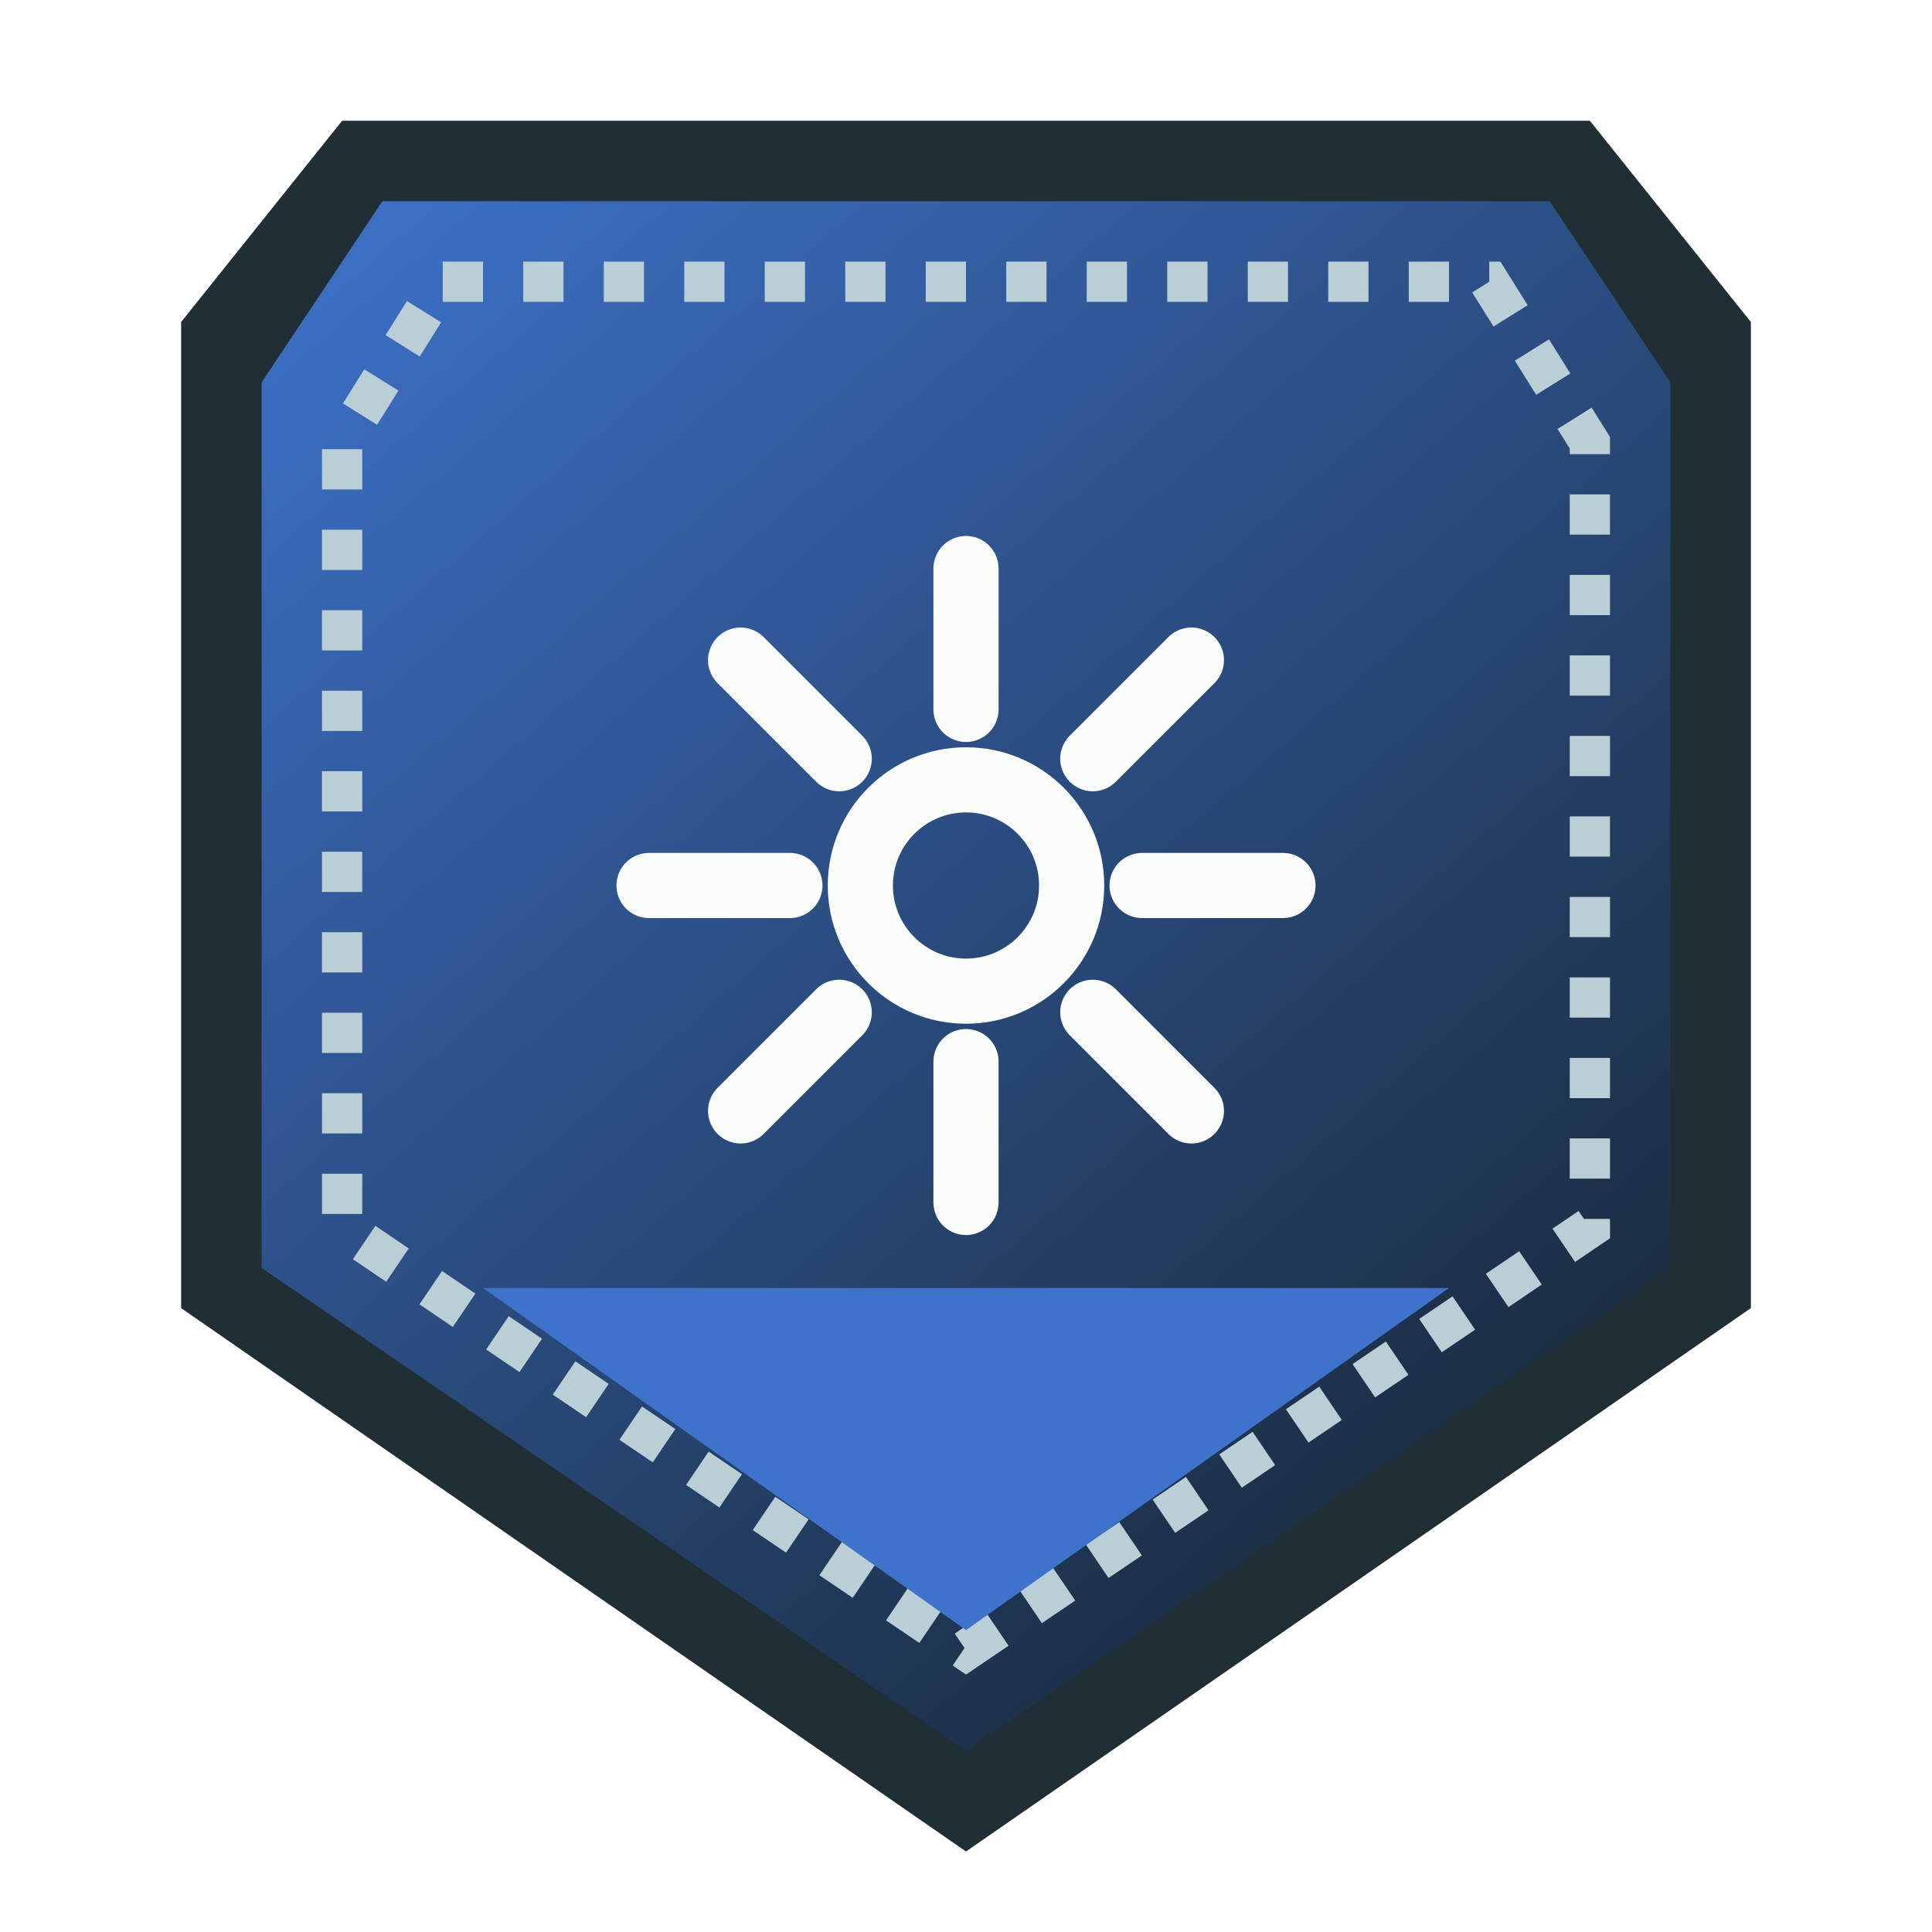
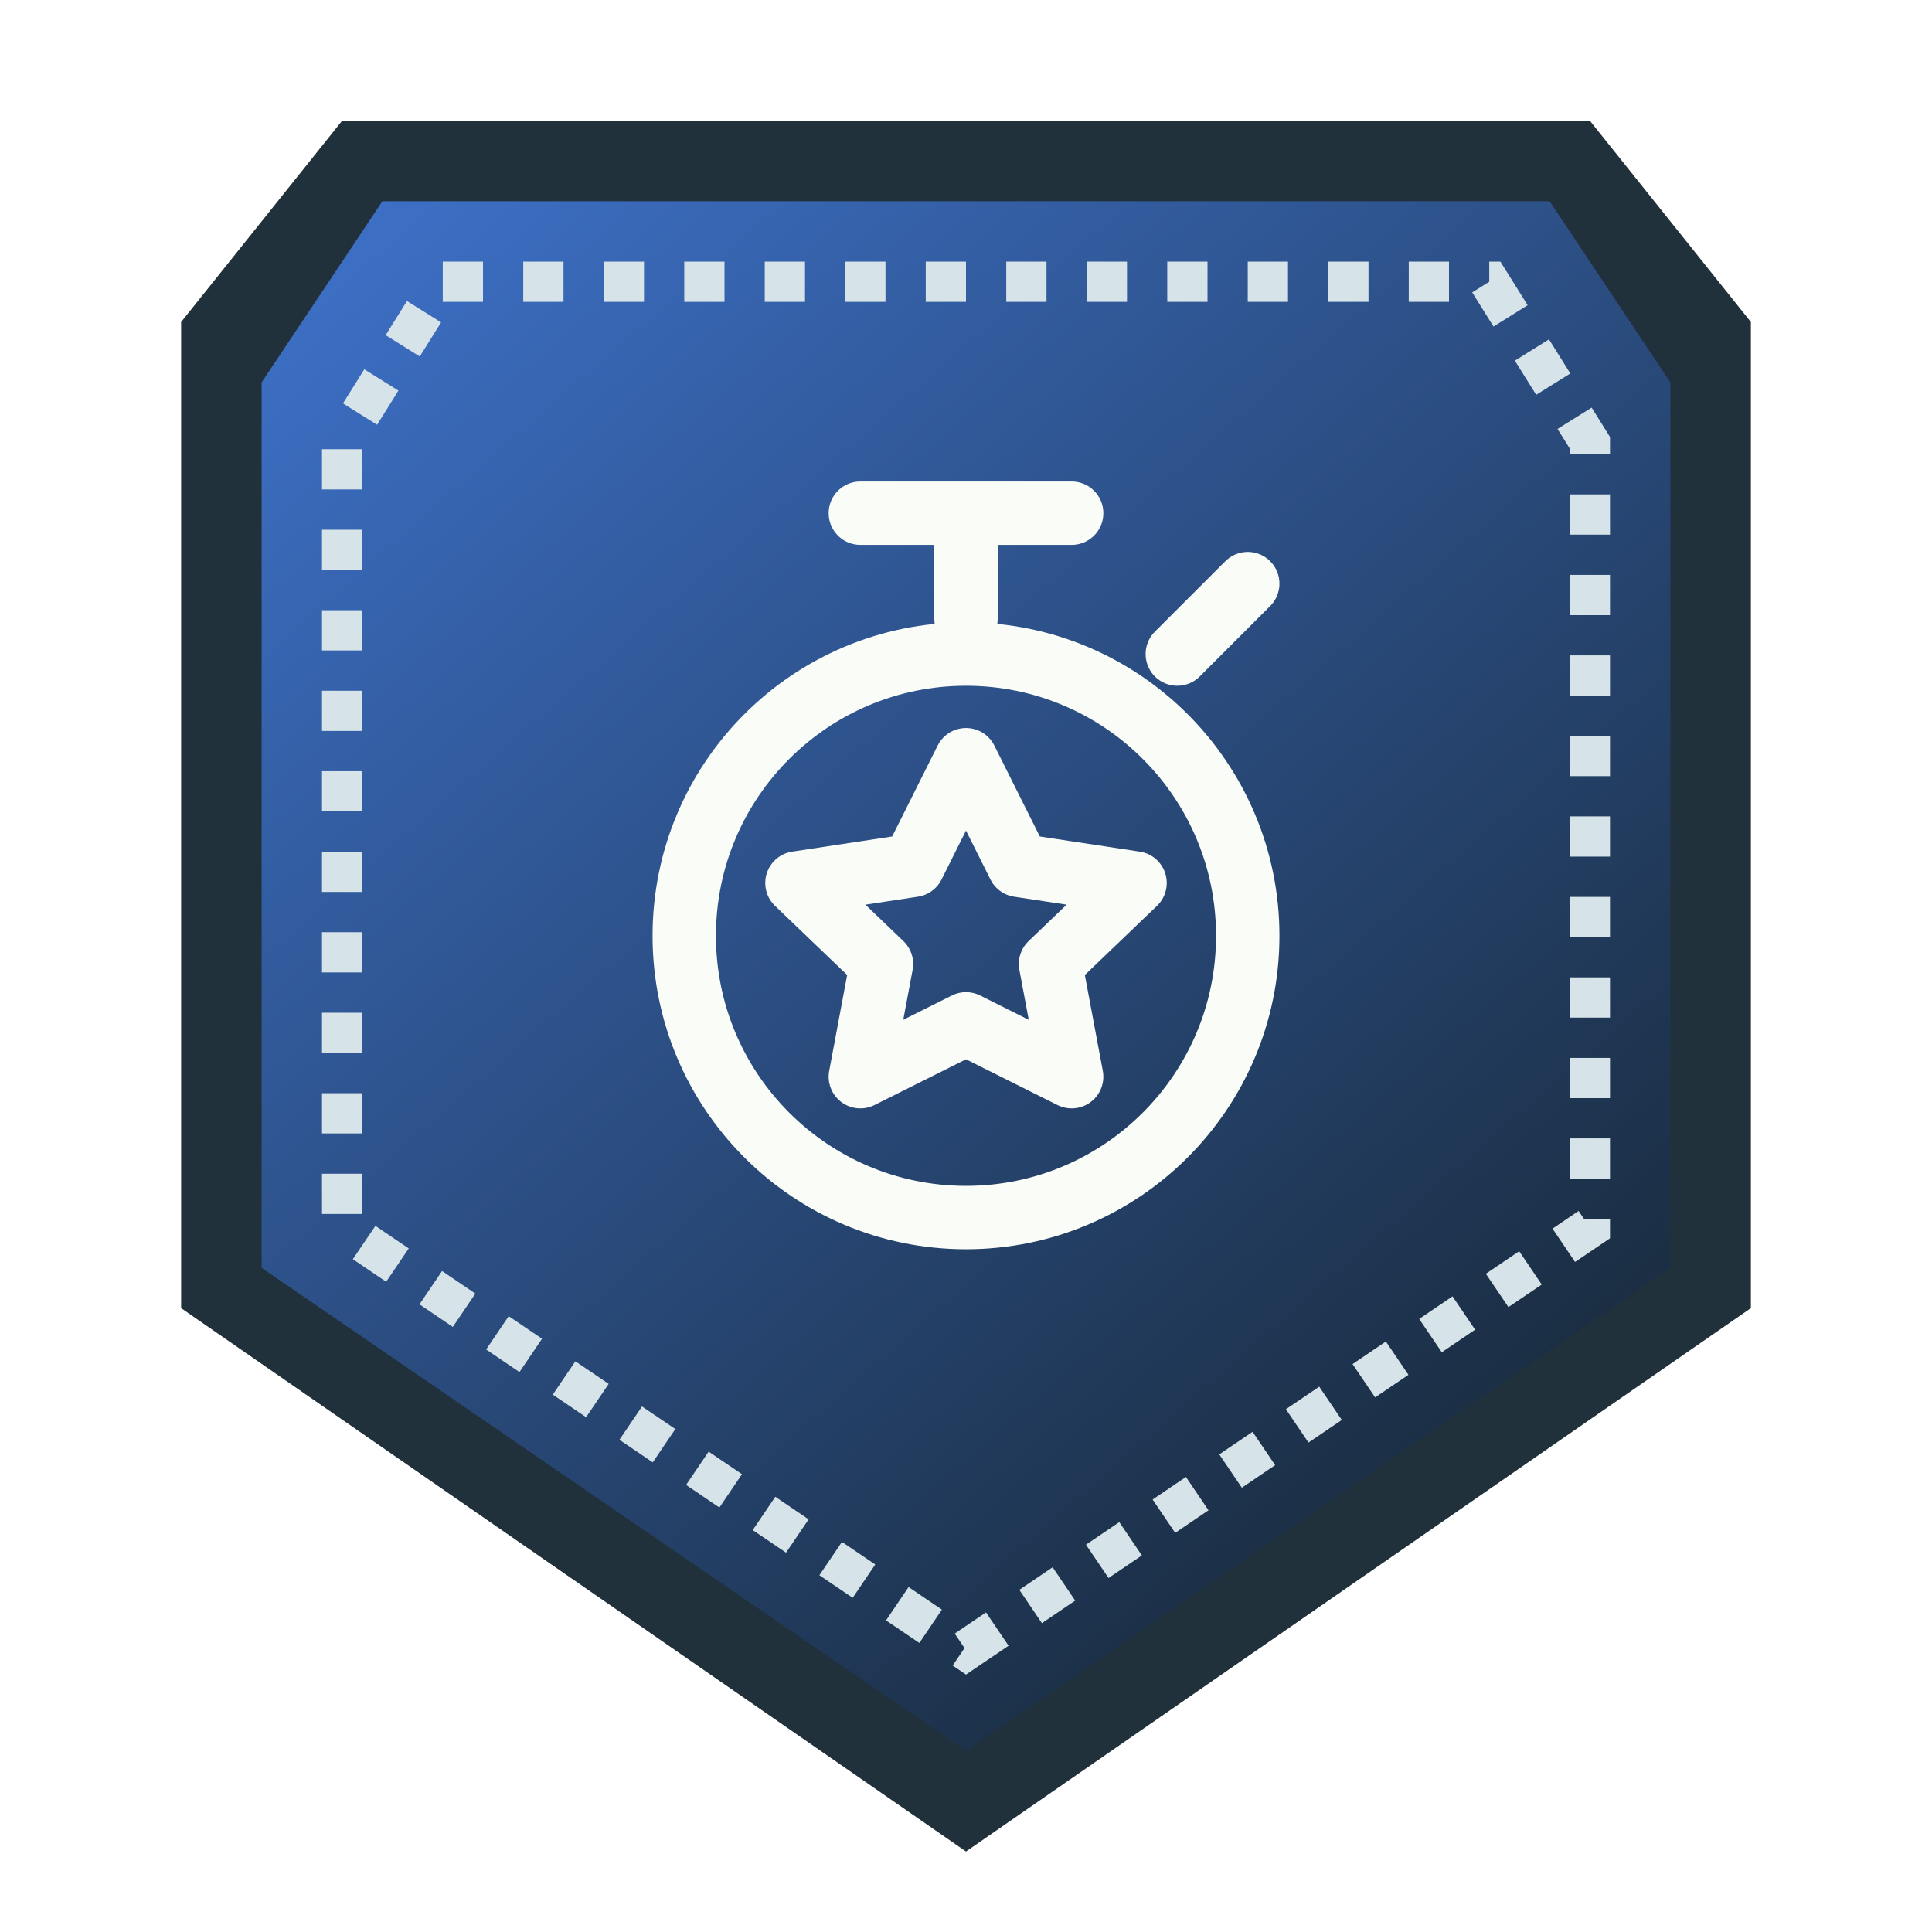
<svg xmlns="http://www.w3.org/2000/svg" viewBox="0 0 96 96">
  <defs>
-     <linearGradient id="paint" x2=".8" y2="1">
+     <linearGradient id="cloth" x2=".8" y2="1">
      <stop stop-color="#3e72cb" />
      <stop offset="1" stop-color="#172735" />
    </linearGradient>
-     <linearGradient id="metal" x2="1" y2="1">
-       <stop stop-color="#bacfd5" />
-       <stop offset=".5" stop-color="#56707d" />
-       <stop offset="1" stop-color="#bacfd5" />
-     </linearGradient>
  </defs>
-   <path d="M17 6h62l8 10v49L48 92 9 65V16Z" fill="#202f34" />
-   <path d="M19 10h58l6 9v44L48 87 13 63V19Z" fill="url(#paint)" />
-   <path d="M22 14h52l5 8v39L48 82 17 61V22Z" fill="none" stroke="#bacfd5" stroke-width="2" stroke-dasharray="2 2" />
-   <path d="M24 64h48l-24 17Z" fill="#3e72cb" />
-   <g transform="translate(27 23) scale(1.75)" fill="none" stroke="#f9fcf7" stroke-width="1.85" stroke-linecap="round" stroke-linejoin="round">
-     <path d="M12 3v4m0 10v4M3 12h4m10 0h4M5.6 5.6l2.8 2.8m7.2 7.2 2.8 2.8M5.6 18.4l2.8-2.8m7.2-7.2 2.8-2.8" />
-     <circle cx="12" cy="12" r="3" />
+   <path d="M17 6h62l8 10v49L48 92 9 65V16Z" fill="#20313b" />
+   <path d="M19 10h58l6 9v44L48 87 13 63V19Z" fill="url(#cloth)" />
+   <path d="M22 14h52l5 8v39L48 82 17 61V22Z" fill="none" stroke="#d6e3e8" stroke-width="2" stroke-dasharray="2 2" />
+   <g transform="translate(27 22) scale(1.75)" fill="none" stroke="#f9fcf7" stroke-width="1.8" stroke-linecap="round" stroke-linejoin="round">
+     <path d="M9 2h6m-3 0v3m6 1 2-2" />
+     <circle cx="12" cy="14" r="8" />
+     <path d="m12 9 1.5 3 3.3.5-2.4 2.3.6 3.2-3-1.5-3 1.5.6-3.2-2.4-2.3 3.3-.5Z" />
  </g>
</svg>
